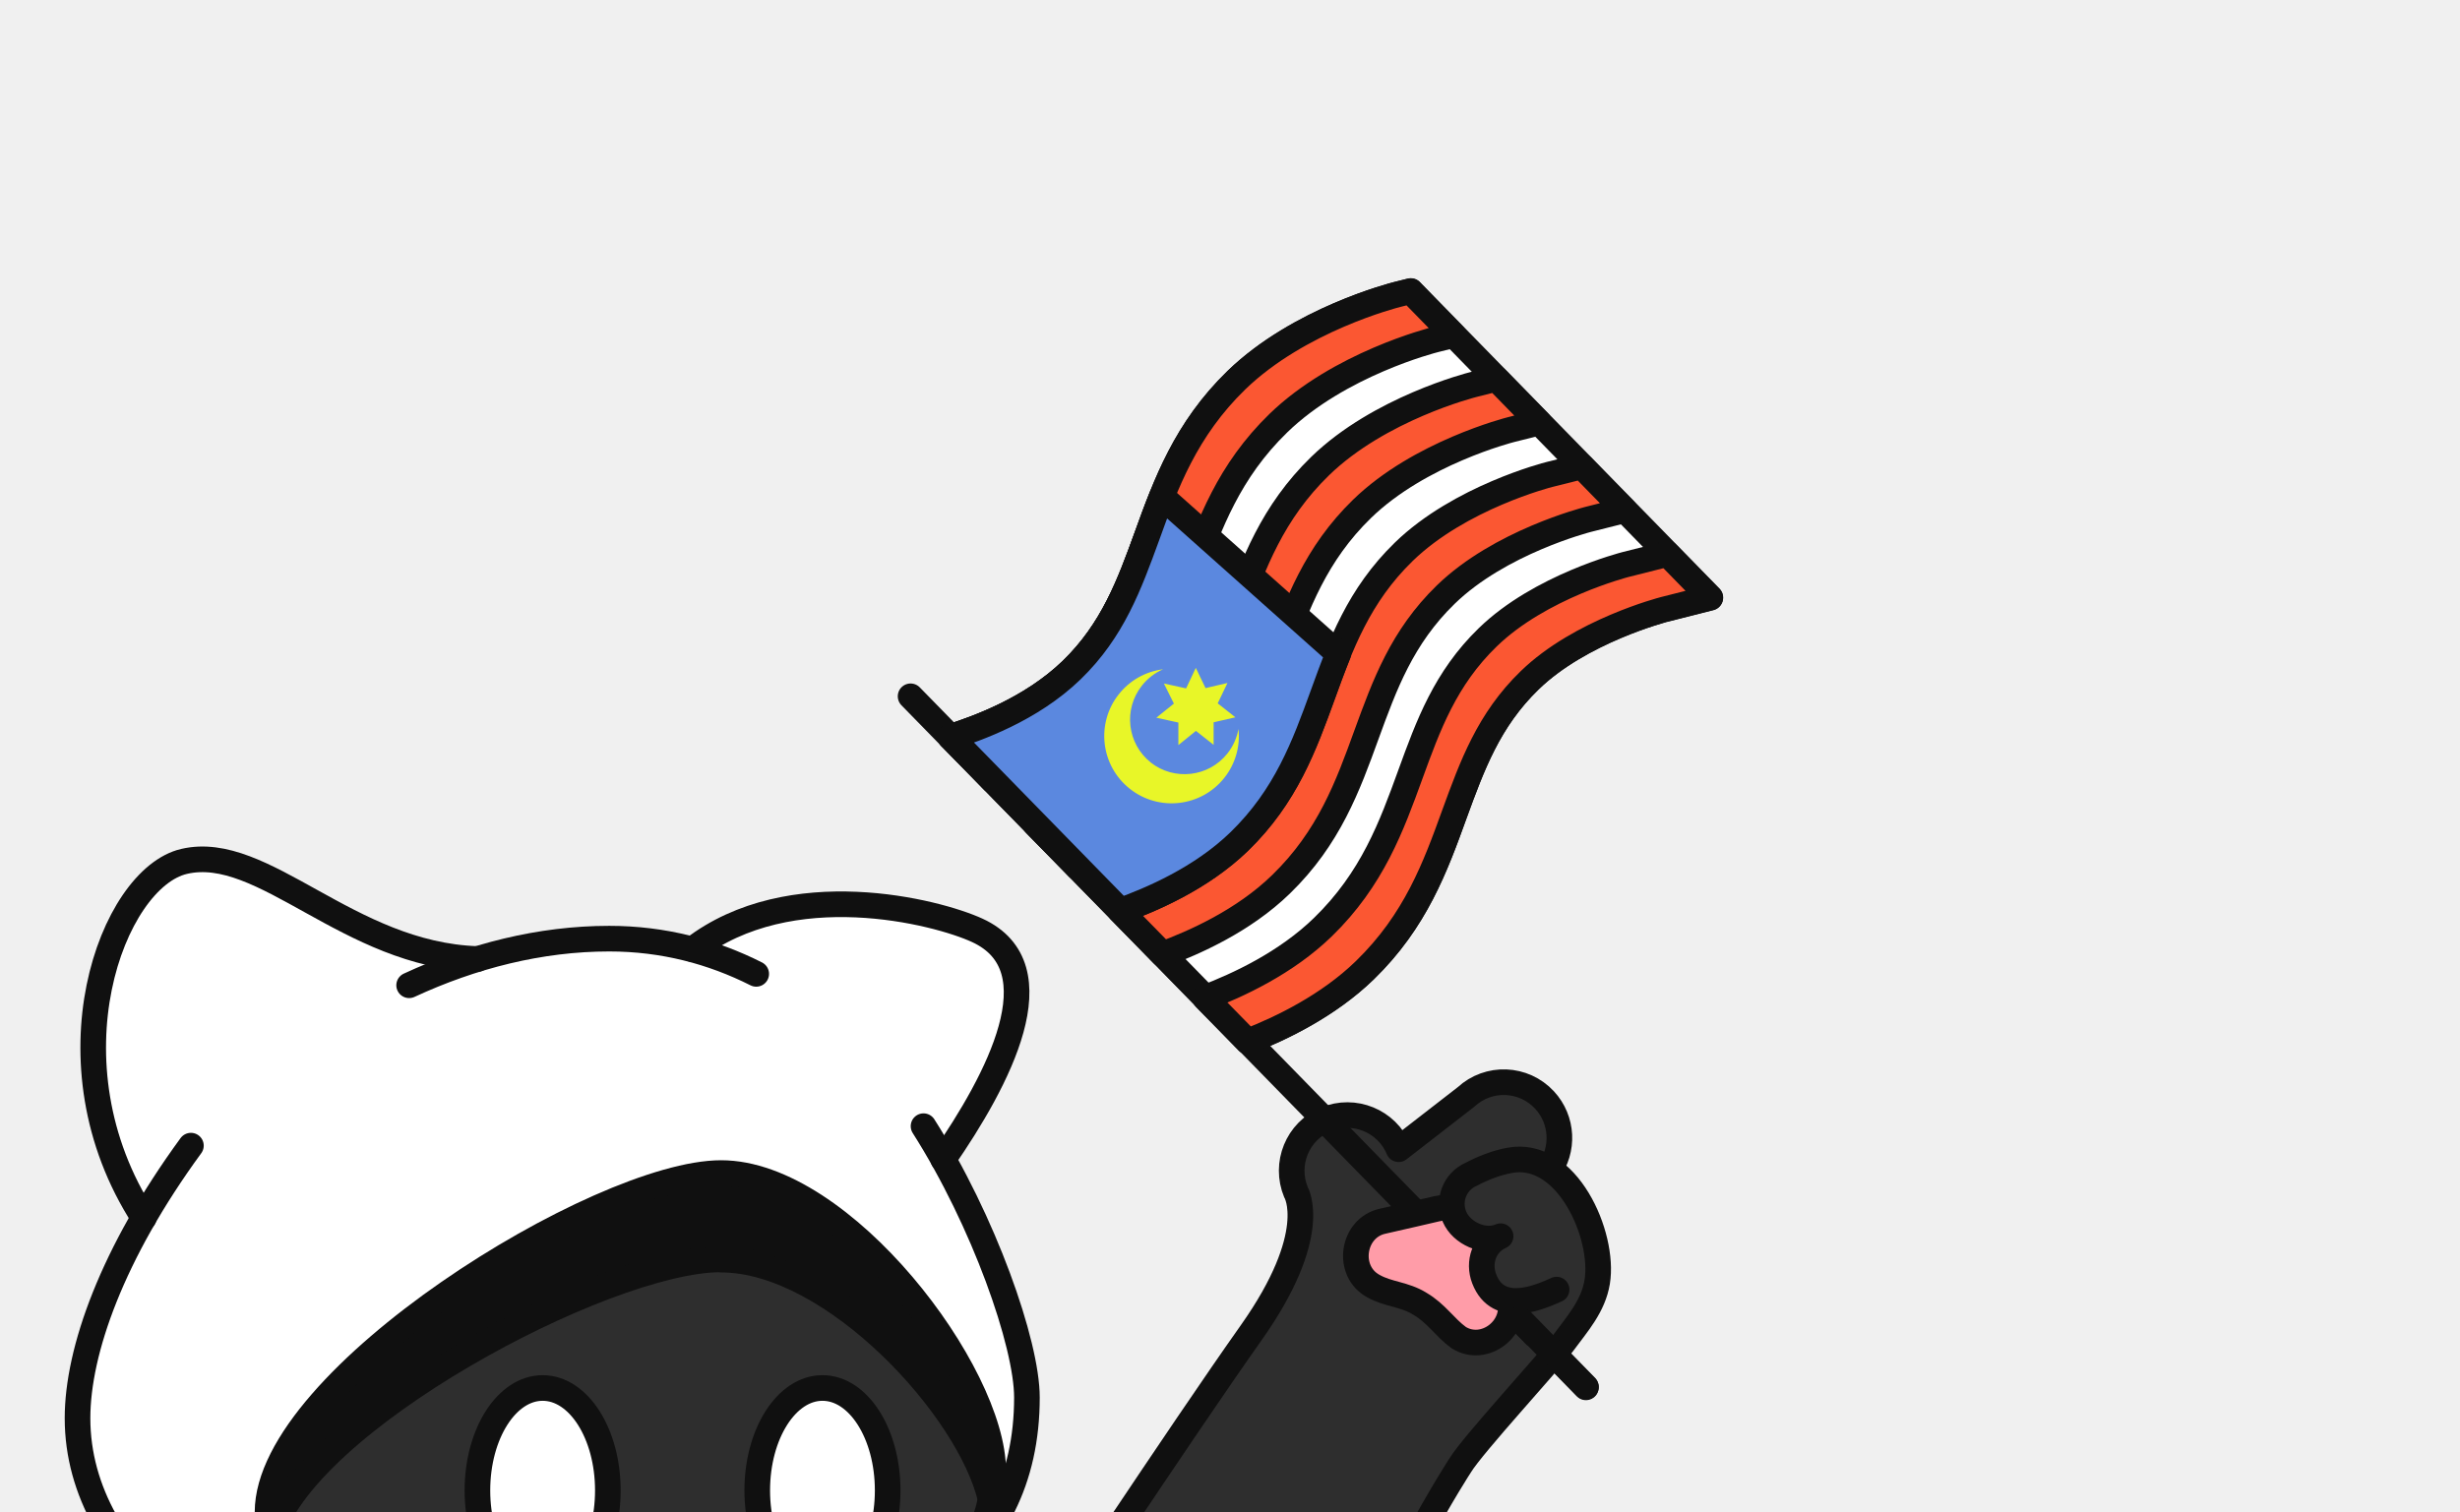
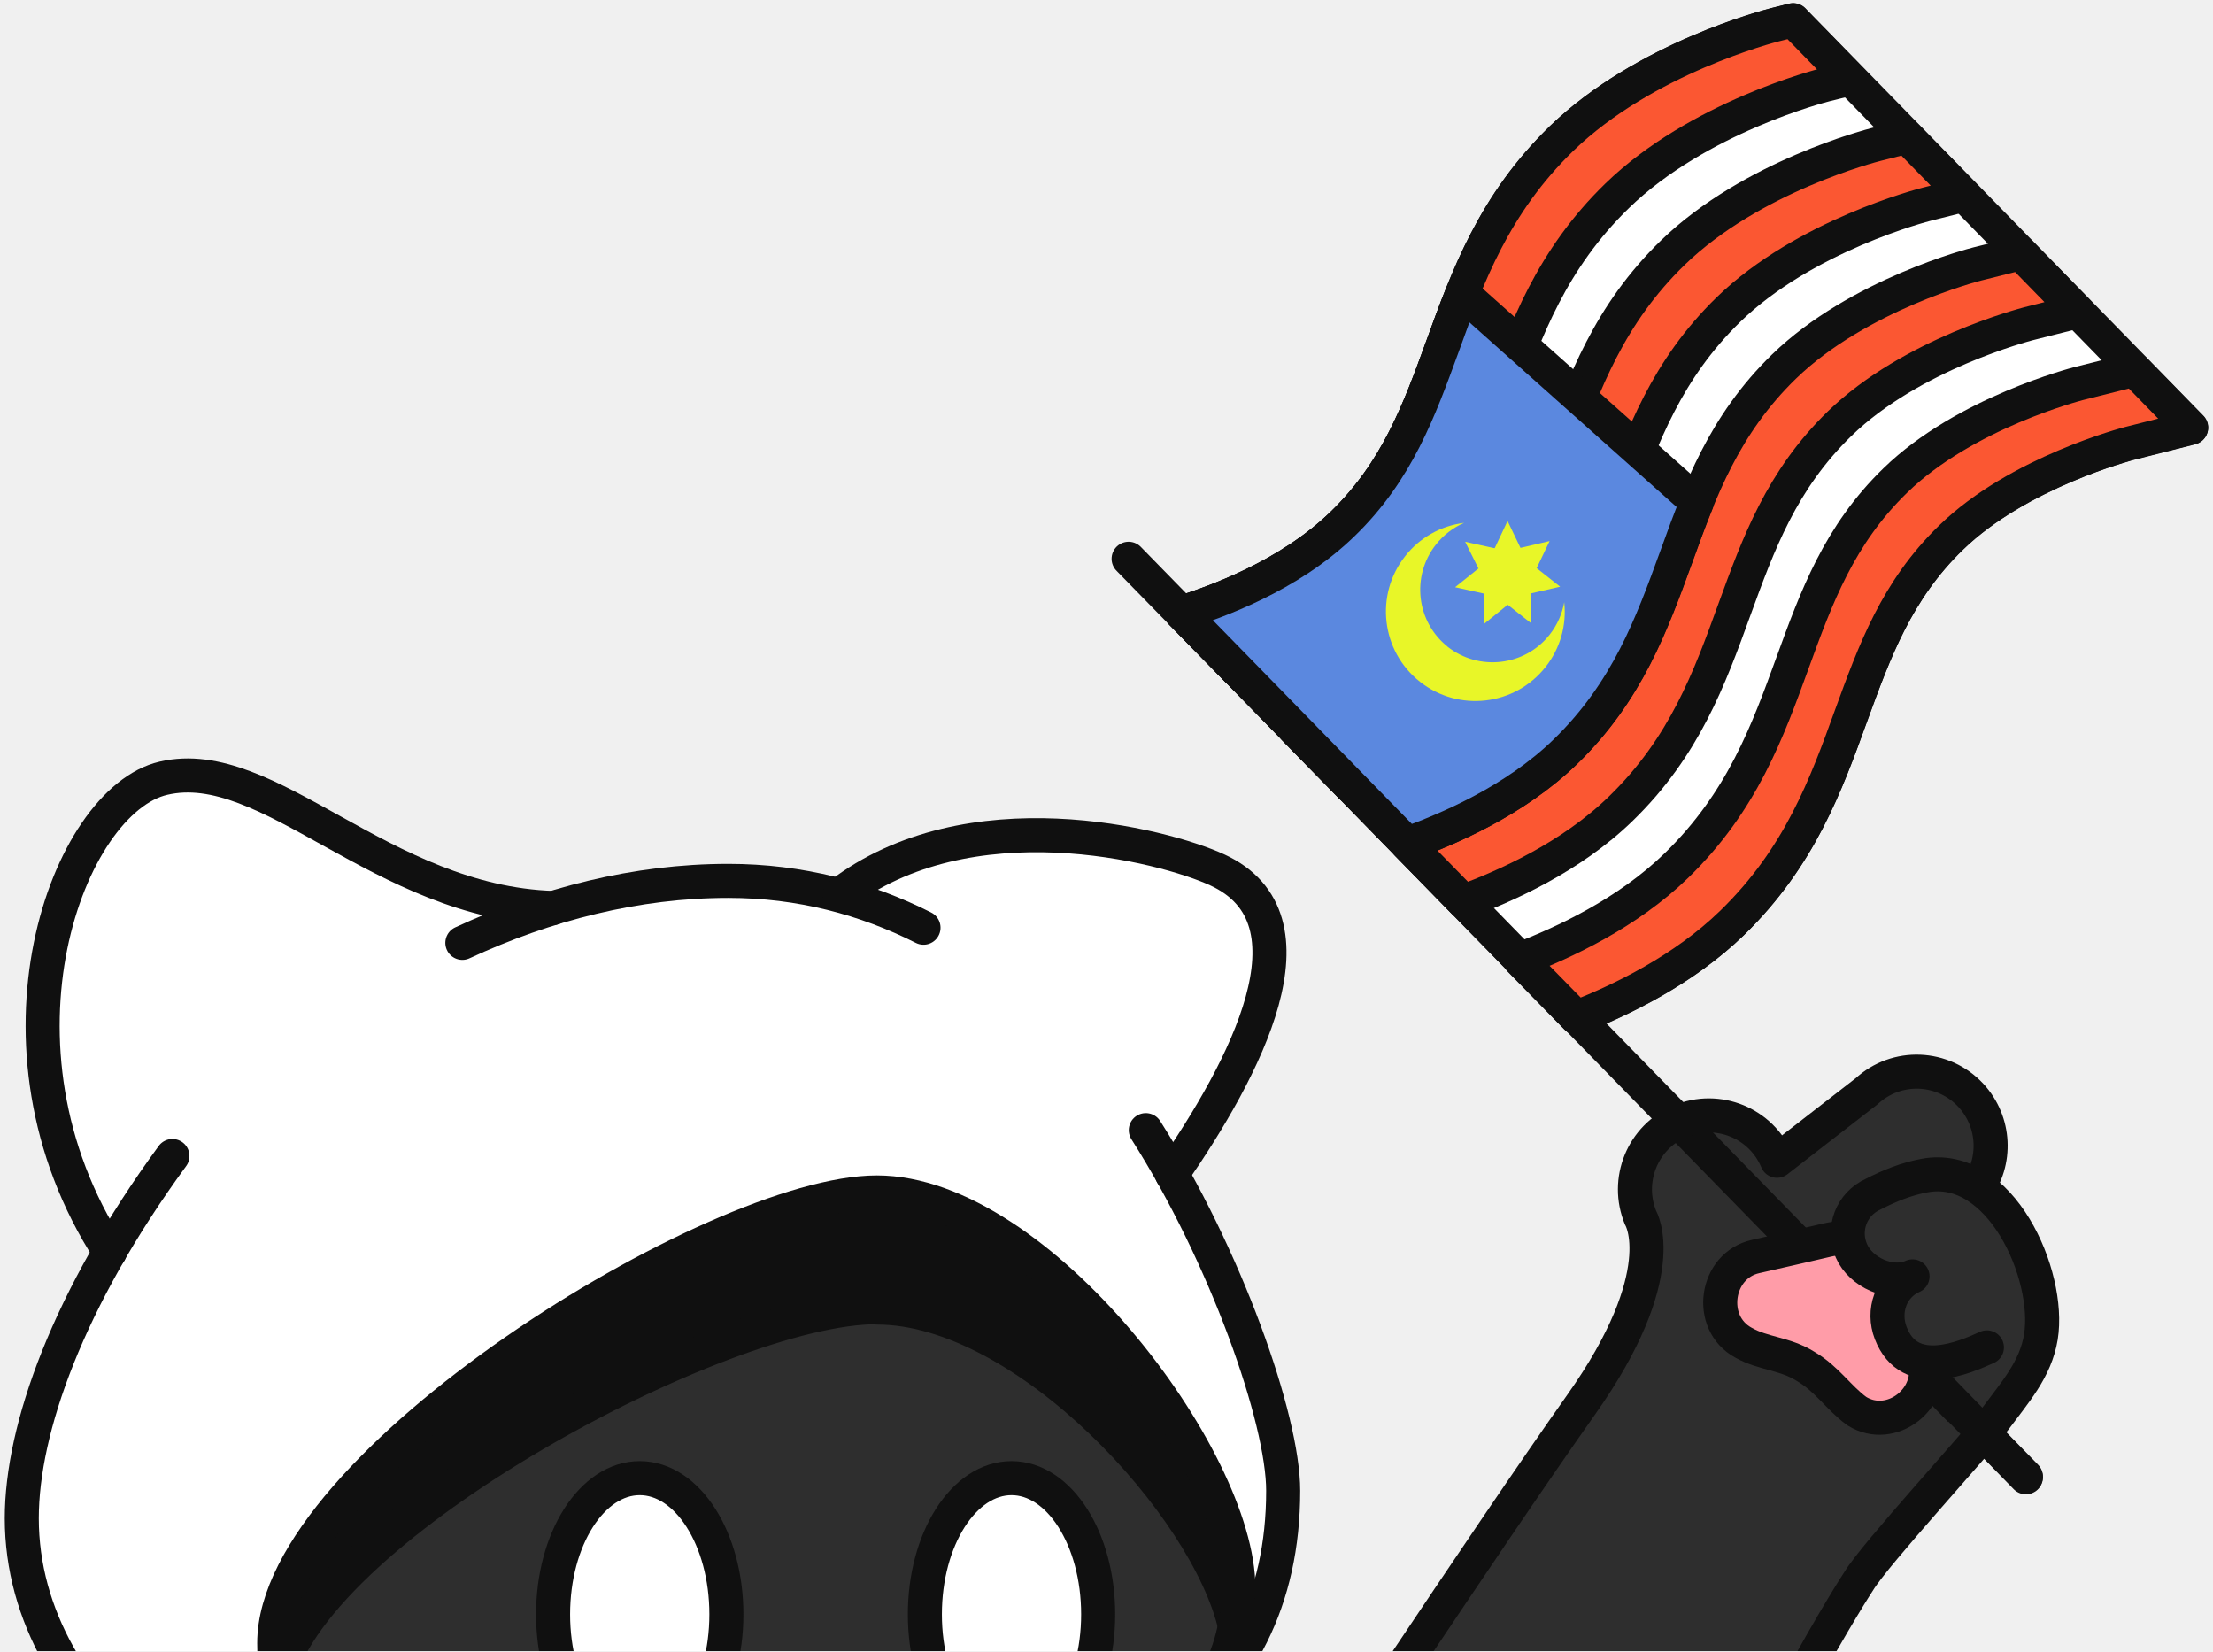
- <svg xmlns="http://www.w3.org/2000/svg" width="192" height="118" viewBox="0 0 192 118" fill="none">
-   <g clip-path="url(#clip0_288_2257)">
-     <mask id="mask0_288_2257" style="mask-type:luminance" maskUnits="userSpaceOnUse" x="0" y="-7" width="192" height="143">
-       <path d="M192 -7H0V136H192V-7Z" fill="white" />
+ <svg xmlns="http://www.w3.org/2000/svg" width="130" height="97" viewBox="0 0 130 97" fill="none">
+   <g clip-path="url(#clip0_769_2728)">
+     <mask id="mask0_769_2728" style="mask-type:luminance" maskUnits="userSpaceOnUse" x="0" y="0" width="130" height="97">
+       <path d="M130 0H0V97H130V0Z" fill="white" />
    </mask>
-     <g mask="url(#mask0_288_2257)">
-       <path d="M101.091 139.43C103.211 134.65 106.371 129.8 108.341 125.19C109.921 121.49 111.751 117.89 113.851 114.44C114.821 112.85 120.841 106.39 121.961 104.9C123.081 103.41 124.331 102.04 124.651 100.13C125.081 97.47 123.621 93.21 121.041 91.42C122.281 89.77 122.211 87.44 120.751 85.87C119.111 84.12 116.351 84.01 114.591 85.63L109.301 89.7C108.371 87.49 105.811 86.46 103.591 87.38C101.361 88.3 100.331 90.84 101.251 93.06C101.251 93.06 103.221 96.3 97.731 103.99C92.241 111.68 80.891 128.75 80.891 128.75" fill="#2E2E2E" />
-       <path d="M71.07 54.36L118.65 103.05L123.78 108.31" stroke="#101010" stroke-width="2" stroke-linecap="round" stroke-linejoin="round" />
-       <path d="M97.392 81.29C100.032 80.26 103.682 78.49 106.532 75.73C110.502 71.87 112.042 67.64 113.522 63.55C114.902 59.77 116.192 56.21 119.392 53.1C123.352 49.25 129.802 47.6 129.862 47.57L133.492 46.65L110.112 22.72L109.072 22.98C108.762 23.06 101.402 24.94 96.512 29.67C92.542 33.53 91.002 37.76 89.522 41.85C88.152 45.63 86.852 49.19 83.652 52.3C80.452 55.4 76.152 56.9 74.182 57.53L97.392 81.28V81.29Z" fill="white" stroke="#101010" stroke-width="2" stroke-linecap="round" stroke-linejoin="round" />
-       <path d="M94.07 77.89C96.611 76.92 100.361 75.19 103.251 72.38C107.111 68.63 108.611 64.5 110.081 60.45C111.471 56.63 112.801 52.97 116.111 49.76C120.201 45.78 126.781 44.1 126.881 44.07L130.141 43.25L133.481 46.67L129.851 47.59C129.791 47.61 123.341 49.27 119.381 53.12C116.181 56.22 114.891 59.79 113.511 63.57C112.031 67.66 110.491 71.89 106.521 75.75C103.681 78.51 100.021 80.28 97.38 81.31L94.061 77.92L94.07 77.89Z" fill="#FB5732" stroke="#101010" stroke-width="2" stroke-linecap="round" stroke-linejoin="round" />
-       <path d="M123.46 36.41L120.94 37.04C120.77 37.08 113.93 38.84 109.57 43.07C106.04 46.5 104.64 50.35 103.22 54.26C101.78 58.22 100.35 62.16 96.71 65.7C93.71 68.61 89.78 70.26 87.43 71.11L90.75 74.5C93.2 73.59 97.04 71.9 99.98 69.04C103.73 65.4 105.2 61.36 106.65 57.36C108.06 53.49 109.42 49.74 112.84 46.42C117.06 42.32 123.78 40.6 123.91 40.56L126.8 39.83L123.46 36.41Z" fill="#FB5732" stroke="#101010" stroke-width="2" stroke-linecap="round" stroke-linejoin="round" />
-       <path d="M80.811 64.32C82.971 63.58 87.091 62 90.181 59C93.601 55.68 94.961 51.93 96.371 48.06C97.821 44.06 99.291 40.02 103.041 36.38C107.661 31.9 114.761 30.08 115.001 30.02L116.781 29.57L120.121 32.99L117.971 33.53C117.771 33.58 110.791 35.37 106.311 39.72C102.671 43.26 101.241 47.2 99.801 51.16C98.381 55.07 96.981 58.92 93.451 62.35C90.401 65.31 86.381 66.92 84.121 67.72L80.801 64.33L80.811 64.32Z" fill="#FB5732" stroke="#101010" stroke-width="2" stroke-linecap="round" stroke-linejoin="round" />
-       <path d="M110.1 22.73L109.06 22.99C108.75 23.07 101.39 24.95 96.5 29.68C92.53 33.54 90.99 37.77 89.51 41.86C88.14 45.64 86.84 49.2 83.64 52.31C80.44 55.41 76.14 56.91 74.17 57.54L77.49 60.93C79.55 60.25 83.76 58.71 86.91 55.66C90.22 52.45 91.55 48.79 92.94 44.97C94.41 40.92 95.91 36.79 99.77 33.04C104.52 28.43 111.75 26.58 112.03 26.51L113.44 26.16L110.1 22.74V22.73Z" fill="#FB5732" stroke="#101010" stroke-width="2" stroke-linecap="round" stroke-linejoin="round" />
-       <path d="M120.861 91.42C122.081 89.77 121.991 87.44 120.551 85.88C118.921 84.12 116.181 84.01 114.421 85.64L109.161 89.72C108.231 87.5 105.691 86.47 103.481 87.39C101.261 88.32 100.231 90.86 101.151 93.08C101.151 93.08 103.111 96.33 97.651 104.05C92.191 111.77 80.891 128.89 80.891 128.89" stroke="#101010" stroke-width="2" stroke-linecap="round" stroke-linejoin="round" />
-       <path d="M116.621 97.07C116.071 95.1 114.101 93.92 112.131 94.37C112.131 94.37 108.961 95.11 107.911 95.34C105.531 95.86 105.041 99.25 107.201 100.41C108.351 101.06 109.621 101.03 110.831 101.79C112.111 102.54 112.751 103.62 113.841 104.42C115.871 105.7 118.511 103.64 117.801 101.31L116.611 97.08H116.621V97.07Z" fill="#FF9CA8" stroke="#101010" stroke-width="2" stroke-linecap="round" stroke-linejoin="round" />
-       <path d="M121.491 100.68C120.221 101.25 116.951 102.72 115.841 99.84C115.341 98.54 115.841 97.08 117.121 96.51C115.851 97.08 114.081 96.28 113.531 95.01C112.971 93.74 113.531 92.25 114.811 91.68C115.751 91.19 116.781 90.78 117.821 90.59C122.291 89.74 125.251 96.42 124.661 100.07C124.351 101.98 123.101 103.36 122.001 104.85C120.901 106.34 114.921 112.81 113.961 114.41C113.961 114.41 108.461 122.76 101.311 139.44" fill="#2E2E2E" />
-       <path d="M121.491 100.68C120.221 101.25 116.951 102.72 115.841 99.84C115.341 98.54 115.841 97.08 117.121 96.51C115.851 97.08 114.081 96.28 113.531 95.01C112.971 93.74 113.531 92.25 114.811 91.68C115.751 91.19 116.781 90.78 117.821 90.59C122.291 89.74 125.251 96.42 124.661 100.07C124.351 101.98 123.101 103.36 122.001 104.85C120.901 106.34 114.921 112.81 113.961 114.41C113.961 114.41 108.461 122.76 101.311 139.44" stroke="#101010" stroke-width="2" stroke-linecap="round" stroke-linejoin="round" />
-       <path d="M118.65 103.02L123.78 108.27" stroke="#101010" stroke-width="2" stroke-linecap="round" stroke-linejoin="round" />
-       <path d="M54.421 129.27C67.571 128.41 77.521 124.09 77.521 114.83C77.521 107.16 65.751 91.58 56.281 91.58C46.811 91.58 20.881 107.6 20.881 118.05C20.881 127.31 30.841 128.41 43.981 129.27H54.411H54.421Z" fill="#2E2E2E" />
-       <path d="M56.291 98.34C65.021 98.34 75.701 109.97 77.321 117.06C77.461 116.34 77.531 115.6 77.531 114.81C77.531 107.14 65.761 91.56 56.281 91.56C46.801 91.56 20.881 107.58 20.881 118.03C20.881 118.79 20.951 119.5 21.081 120.16C23.441 111.02 47.171 98.32 56.271 98.32L56.291 98.34Z" fill="#101010" stroke="#101010" stroke-width="2" stroke-linecap="round" stroke-linejoin="round" />
-       <path d="M64.192 124.37C67.002 124.37 69.282 120.79 69.282 116.36C69.282 111.93 67.002 108.36 64.192 108.36C61.382 108.36 59.102 111.94 59.102 116.36C59.102 120.78 61.382 124.37 64.192 124.37Z" fill="white" stroke="#101010" stroke-width="2" stroke-miterlimit="10" stroke-linecap="round" />
-       <path d="M42.352 124.37C45.162 124.37 47.442 120.79 47.442 116.36C47.442 111.93 45.162 108.36 42.352 108.36C39.542 108.36 37.262 111.94 37.262 116.36C37.262 120.78 39.542 124.37 42.352 124.37Z" fill="white" stroke="#101010" stroke-width="2" stroke-miterlimit="10" stroke-linecap="round" />
-       <path d="M46.33 137.42C43.26 130.71 37.27 128.74 37.27 128.74H37.23C27.57 127.75 20.89 125.64 20.89 118.05C20.89 107.6 46.71 91.58 56.29 91.58C65.87 91.58 77.54 107.15 77.54 114.83C77.54 118.55 75.93 121.47 73.16 123.69C77.61 120.28 80.17 115.51 80.17 109.11C80.17 105.38 77.52 97.42 73.64 90.52C77.89 84.36 82.6 75.54 76.29 72.64C73.11 71.18 61.7 68.25 54.09 74.12V74.14C52.03 73.59 49.86 73.29 47.57 73.29C44.07 73.29 40.62 73.86 37.29 74.87C27.18 74.54 20.58 65.8 14.39 67.25C8.77 68.55 3.38 82.93 11.24 95.08C7.69 101.21 6.07 106.67 6.07 110.73C6.07 120.83 15.79 128.81 26.7 132C25.03 133.21 21.96 136.38 21.19 143.09" fill="white" />
-       <path d="M31.081 133C18.541 130.9 6.051 122.17 6.051 110.72C6.051 105.46 8.761 97.84 14.901 89.44" stroke="#101010" stroke-width="2" stroke-linecap="round" stroke-linejoin="round" />
-       <path d="M72.08 87.92C76.77 95.29 80.15 104.89 80.15 109.1C80.15 115.55 77.57 120.34 73.06 123.75" stroke="#101010" stroke-width="2" stroke-linecap="round" stroke-linejoin="round" />
-       <path d="M31.932 76.92C36.852 74.64 42.152 73.28 47.552 73.28C51.782 73.28 55.612 74.31 59.022 76.03" stroke="#101010" stroke-width="2" stroke-linecap="round" stroke-linejoin="round" />
-       <path d="M37.27 74.87C27.16 74.54 20.56 65.8 14.37 67.25C8.75 68.55 3.36 82.93 11.22 95.08" stroke="#101010" stroke-width="2" stroke-linecap="round" stroke-linejoin="round" />
-       <path d="M54.07 74.11C61.68 68.24 73.09 71.17 76.27 72.63C82.59 75.53 77.88 84.35 73.62 90.51" stroke="#101010" stroke-width="2" stroke-linecap="round" stroke-linejoin="round" />
-       <path d="M54.421 129.27C67.571 128.41 77.521 124.09 77.521 114.83C77.521 107.16 65.751 91.58 56.281 91.58C46.811 91.58 20.881 107.6 20.881 118.05C20.881 127.31 30.841 128.41 43.981 129.27H54.411H54.421Z" stroke="#101010" stroke-width="2" stroke-linecap="round" stroke-linejoin="round" />
-       <path d="M74.182 57.54C76.152 56.91 80.452 55.42 83.652 52.31C86.852 49.21 88.142 45.64 89.522 41.86C89.892 40.84 90.262 39.8 90.682 38.77L104.452 51.04C104.022 52.1 103.632 53.17 103.242 54.25C101.802 58.21 100.372 62.15 96.732 65.69C93.732 68.6 89.802 70.25 87.452 71.1L74.192 57.53L74.182 57.54Z" fill="black" />
-       <path d="M74.182 57.54C76.152 56.91 80.452 55.42 83.652 52.31C86.852 49.21 88.142 45.64 89.522 41.86C89.892 40.84 90.262 39.8 90.682 38.77L104.452 51.04C104.022 52.1 103.632 53.17 103.242 54.25C101.802 58.21 100.372 62.15 96.732 65.69C93.732 68.6 89.802 70.25 87.452 71.1L74.192 57.53L74.182 57.54Z" fill="#5B88DF" />
-       <path d="M74.182 57.54C76.152 56.91 80.452 55.42 83.652 52.31C86.852 49.21 88.142 45.64 89.522 41.86C89.892 40.84 90.262 39.8 90.682 38.77L104.452 51.04C104.022 52.1 103.632 53.17 103.242 54.25C101.802 58.21 100.372 62.15 96.732 65.69C93.732 68.6 89.802 70.25 87.452 71.1L74.192 57.53L74.182 57.54Z" stroke="#101010" stroke-width="2" stroke-linecap="round" stroke-linejoin="round" />
+     <g mask="url(#mask0_769_2728)">
+       <path d="M96.319 117.89C98.439 113.11 101.599 108.26 103.569 103.65C105.149 99.95 106.979 96.35 109.079 92.9C110.049 91.31 116.069 84.85 117.189 83.36C118.309 81.87 119.559 80.5 119.879 78.59C120.309 75.93 118.849 71.67 116.269 69.88C117.509 68.23 117.439 65.9 115.979 64.33C114.339 62.58 111.579 62.47 109.819 64.09L104.529 68.16C103.599 65.95 101.039 64.92 98.819 65.84C96.589 66.76 95.559 69.3 96.479 71.52C96.479 71.52 98.449 74.76 92.959 82.45C87.469 90.14 76.119 107.21 76.119 107.21" fill="#2E2E2E" />
+       <path d="M66.299 32.82L113.879 81.51L119.009 86.77" stroke="#101010" stroke-width="2" stroke-linecap="round" stroke-linejoin="round" />
+       <path d="M92.62 59.75C95.26 58.72 98.91 56.95 101.76 54.19C105.73 50.33 107.27 46.1 108.75 42.01C110.13 38.23 111.42 34.67 114.62 31.56C118.58 27.71 125.03 26.06 125.09 26.03L128.72 25.11L105.34 1.18L104.3 1.44C103.99 1.52 96.63 3.4 91.74 8.13C87.77 11.99 86.23 16.22 84.75 20.31C83.38 24.09 82.08 27.65 78.88 30.76C75.68 33.86 71.38 35.36 69.41 35.99L92.62 59.74V59.75Z" fill="white" stroke="#101010" stroke-width="2" stroke-linecap="round" stroke-linejoin="round" />
+       <path d="M89.299 56.35C91.839 55.38 95.589 53.65 98.479 50.84C102.339 47.09 103.839 42.96 105.309 38.91C106.699 35.09 108.029 31.43 111.339 28.22C115.429 24.24 122.009 22.56 122.109 22.53L125.369 21.71L128.709 25.13L125.079 26.05C125.019 26.07 118.569 27.73 114.609 31.58C111.409 34.68 110.119 38.25 108.739 42.03C107.259 46.12 105.719 50.35 101.749 54.21C98.909 56.97 95.249 58.74 92.609 59.77L89.289 56.38V56.35H89.299Z" fill="#FB5732" stroke="#101010" stroke-width="2" stroke-linecap="round" stroke-linejoin="round" />
+       <path d="M118.69 14.87L116.17 15.5C116 15.54 109.16 17.3 104.8 21.53C101.27 24.96 99.87 28.81 98.45 32.72C97.01 36.68 95.58 40.62 91.94 44.16C88.94 47.07 85.01 48.72 82.66 49.57L85.98 52.96C88.43 52.05 92.27 50.36 95.21 47.5C98.96 43.86 100.43 39.82 101.88 35.82C103.29 31.95 104.65 28.2 108.07 24.88C112.29 20.78 119.01 19.06 119.14 19.02L122.03 18.29L118.69 14.87Z" fill="#FB5732" stroke="#101010" stroke-width="2" stroke-linecap="round" stroke-linejoin="round" />
+       <path d="M76.039 42.78C78.199 42.04 82.319 40.46 85.409 37.46C88.829 34.14 90.189 30.39 91.599 26.52C93.049 22.52 94.519 18.48 98.269 14.84C102.889 10.36 109.989 8.54 110.229 8.48L112.009 8.03L115.349 11.45L113.199 11.99C112.999 12.04 106.019 13.83 101.539 18.18C97.899 21.72 96.469 25.66 95.029 29.62C93.609 33.53 92.209 37.38 88.679 40.81C85.629 43.77 81.609 45.38 79.349 46.18L76.029 42.79H76.039V42.78Z" fill="#FB5732" stroke="#101010" stroke-width="2" stroke-linecap="round" stroke-linejoin="round" />
+       <path d="M105.328 1.19L104.288 1.45C103.978 1.53 96.618 3.41 91.728 8.14C87.758 12 86.218 16.23 84.738 20.32C83.368 24.1 82.068 27.66 78.868 30.77C75.668 33.87 71.368 35.37 69.398 36L72.718 39.39C74.778 38.71 78.988 37.17 82.138 34.12C85.448 30.91 86.778 27.25 88.168 23.43C89.638 19.38 91.138 15.25 94.998 11.5C99.748 6.89 106.978 5.04 107.258 4.97L108.668 4.62L105.328 1.2V1.19Z" fill="#FB5732" stroke="#101010" stroke-width="2" stroke-linecap="round" stroke-linejoin="round" />
+       <path d="M116.089 69.88C117.309 68.23 117.219 65.9 115.779 64.34C114.149 62.58 111.409 62.47 109.649 64.1L104.389 68.18C103.459 65.96 100.919 64.93 98.709 65.85C96.489 66.78 95.459 69.32 96.379 71.54C96.379 71.54 98.339 74.79 92.879 82.51C87.419 90.23 76.119 107.35 76.119 107.35" stroke="#101010" stroke-width="2" stroke-linecap="round" stroke-linejoin="round" />
+       <path d="M111.85 75.53C111.3 73.56 109.33 72.38 107.36 72.83C107.36 72.83 104.19 73.57 103.14 73.8C100.76 74.32 100.27 77.71 102.43 78.87C103.58 79.52 104.85 79.49 106.06 80.25C107.34 81 107.98 82.08 109.07 82.88C111.1 84.16 113.74 82.1 113.03 79.77L111.84 75.54H111.85V75.53Z" fill="#FF9CA8" stroke="#101010" stroke-width="2" stroke-linecap="round" stroke-linejoin="round" />
+       <path d="M116.719 79.14C115.449 79.71 112.179 81.18 111.069 78.3C110.569 77 111.069 75.54 112.349 74.97C111.079 75.54 109.309 74.74 108.759 73.47C108.199 72.2 108.759 70.71 110.039 70.14C110.979 69.65 112.009 69.24 113.049 69.05C117.519 68.2 120.479 74.88 119.889 78.53C119.579 80.44 118.329 81.82 117.229 83.31C116.129 84.8 110.149 91.27 109.189 92.87C109.189 92.87 103.689 101.22 96.539 117.9" fill="#2E2E2E" />
+       <path d="M116.719 79.14C115.449 79.71 112.179 81.18 111.069 78.3C110.569 77 111.069 75.54 112.349 74.97C111.079 75.54 109.309 74.74 108.759 73.47C108.199 72.2 108.759 70.71 110.039 70.14C110.979 69.65 112.009 69.24 113.049 69.05C117.519 68.2 120.479 74.88 119.889 78.53C119.579 80.44 118.329 81.82 117.229 83.31C116.129 84.8 110.149 91.27 109.189 92.87C109.189 92.87 103.689 101.22 96.539 117.9" stroke="#101010" stroke-width="2" stroke-linecap="round" stroke-linejoin="round" />
+       <path d="M113.879 81.48L119.009 86.73" stroke="#101010" stroke-width="2" stroke-linecap="round" stroke-linejoin="round" />
+       <path d="M49.649 107.73C62.799 106.87 72.749 102.55 72.749 93.29C72.749 85.62 60.979 70.04 51.509 70.04C42.039 70.04 16.109 86.06 16.109 96.51C16.109 105.77 26.069 106.87 39.209 107.73H49.649Z" fill="#2E2E2E" />
+       <path d="M51.519 76.8C60.249 76.8 70.929 88.43 72.549 95.52C72.689 94.8 72.759 94.06 72.759 93.27C72.759 85.6 60.989 70.02 51.509 70.02C42.029 70.02 16.109 86.04 16.109 96.49C16.109 97.25 16.179 97.96 16.309 98.62C18.669 89.48 42.399 76.78 51.499 76.78L51.519 76.8Z" fill="#101010" stroke="#101010" stroke-width="2" stroke-linecap="round" stroke-linejoin="round" />
+       <path d="M59.42 102.83C62.23 102.83 64.51 99.25 64.51 94.82C64.51 90.39 62.23 86.82 59.42 86.82C56.61 86.82 54.33 90.4 54.33 94.82C54.33 99.24 56.61 102.83 59.42 102.83Z" fill="white" stroke="#101010" stroke-width="2" stroke-miterlimit="10" stroke-linecap="round" />
+       <path d="M37.58 102.83C40.39 102.83 42.67 99.25 42.67 94.82C42.67 90.39 40.39 86.82 37.58 86.82C34.77 86.82 32.49 90.4 32.49 94.82C32.49 99.24 34.77 102.83 37.58 102.83Z" fill="white" stroke="#101010" stroke-width="2" stroke-miterlimit="10" stroke-linecap="round" />
+       <path d="M41.559 115.88C38.489 109.17 32.499 107.2 32.499 107.2H32.459C22.799 106.21 16.119 104.1 16.119 96.51C16.119 86.06 41.939 70.04 51.519 70.04C61.099 70.04 72.769 85.61 72.769 93.29C72.769 97.01 71.159 99.93 68.389 102.15C72.839 98.74 75.399 93.97 75.399 87.57C75.399 83.84 72.749 75.88 68.869 68.98C73.119 62.82 77.829 54 71.519 51.1C68.339 49.64 56.929 46.71 49.319 52.58V52.6C47.259 52.05 45.089 51.75 42.799 51.75C39.299 51.75 35.849 52.32 32.519 53.33C22.409 53 15.809 44.26 9.619 45.71C3.999 47.01 -1.391 61.39 6.469 73.54C2.919 79.67 1.299 85.13 1.299 89.19C1.299 99.29 11.019 107.27 21.929 110.46C20.259 111.67 17.189 114.84 16.419 121.55" fill="white" />
+       <path d="M26.309 111.46C13.769 109.36 1.279 100.63 1.279 89.18C1.279 83.92 3.989 76.3 10.129 67.9" stroke="#101010" stroke-width="2" stroke-linecap="round" stroke-linejoin="round" />
+       <path d="M67.309 66.38C71.999 73.75 75.379 83.35 75.379 87.56C75.379 94.01 72.799 98.8 68.289 102.21" stroke="#101010" stroke-width="2" stroke-linecap="round" stroke-linejoin="round" />
+       <path d="M27.16 55.38C32.08 53.1 37.38 51.74 42.78 51.74C47.01 51.74 50.84 52.77 54.25 54.49" stroke="#101010" stroke-width="2" stroke-linecap="round" stroke-linejoin="round" />
+       <path d="M32.499 53.33C22.389 53 15.789 44.26 9.599 45.71C3.979 47.01 -1.411 61.39 6.449 73.54" stroke="#101010" stroke-width="2" stroke-linecap="round" stroke-linejoin="round" />
+       <path d="M49.299 52.57C56.909 46.7 68.319 49.63 71.499 51.09C77.819 53.99 73.109 62.81 68.849 68.97" stroke="#101010" stroke-width="2" stroke-linecap="round" stroke-linejoin="round" />
+       <path d="M49.649 107.73C62.799 106.87 72.749 102.55 72.749 93.29C72.749 85.62 60.979 70.04 51.509 70.04C42.039 70.04 16.109 86.06 16.109 96.51C16.109 105.77 26.069 106.87 39.209 107.73H49.649Z" stroke="#101010" stroke-width="2" stroke-linecap="round" stroke-linejoin="round" />
+       <path d="M69.41 36C71.38 35.37 75.68 33.88 78.88 30.77C82.08 27.67 83.37 24.1 84.75 20.32C85.12 19.3 85.49 18.26 85.91 17.23L99.68 29.5C99.25 30.56 98.86 31.63 98.47 32.71C97.03 36.67 95.6 40.61 91.96 44.15C88.96 47.06 85.03 48.71 82.68 49.56L69.42 35.99L69.41 36Z" fill="black" />
+       <path d="M69.41 36C71.38 35.37 75.68 33.88 78.88 30.77C82.08 27.67 83.37 24.1 84.75 20.32C85.12 19.3 85.49 18.26 85.91 17.23L99.68 29.5C99.25 30.56 98.86 31.63 98.47 32.71C97.03 36.67 95.6 40.61 91.96 44.15C88.96 47.06 85.03 48.71 82.68 49.56L69.42 35.99L69.41 36Z" fill="#5B88DF" />
+       <path d="M69.41 36C71.38 35.37 75.68 33.88 78.88 30.77C82.08 27.67 83.37 24.1 84.75 20.32C85.12 19.3 85.49 18.26 85.91 17.23L99.68 29.5C99.25 30.56 98.86 31.63 98.47 32.71C97.03 36.67 95.6 40.61 91.96 44.15C88.96 47.06 85.03 48.71 82.68 49.56L69.42 35.99L69.41 36Z" stroke="#101010" stroke-width="2" stroke-linecap="round" stroke-linejoin="round" />
+       <path fill-rule="evenodd" clip-rule="evenodd" d="M85.029 37.98C86.879 39.44 89.569 39.13 91.029 37.28C91.489 36.7 91.769 36.04 91.889 35.37C92.039 36.74 91.639 38.11 90.789 39.18C88.989 41.46 85.679 41.84 83.409 40.04C81.129 38.24 80.749 34.93 82.549 32.66C83.399 31.58 84.639 30.88 86.009 30.71C85.359 30.99 84.789 31.43 84.349 31.99C82.889 33.84 83.199 36.53 85.049 37.99H85.029V37.98ZM87.789 32.2L86.069 31.82L86.849 33.39L85.479 34.49L87.199 34.87V36.63L88.569 35.52L89.949 36.61V34.85L91.649 34.46L90.269 33.37L91.029 31.78L89.319 32.18L88.559 30.6L87.809 32.19H87.789V32.2Z" fill="#E8F628" />
    </g>
-     <path fill-rule="evenodd" clip-rule="evenodd" d="M89.801 59.52C91.651 60.98 94.341 60.67 95.801 58.82C96.261 58.24 96.541 57.58 96.661 56.91C96.811 58.28 96.411 59.65 95.561 60.72C93.761 63 90.451 63.38 88.181 61.58C85.901 59.78 85.521 56.47 87.321 54.2C88.171 53.12 89.411 52.42 90.781 52.25C90.131 52.53 89.561 52.97 89.121 53.53C87.661 55.38 87.971 58.07 89.821 59.53L89.801 59.52ZM92.561 53.74L90.841 53.36L91.621 54.93L90.251 56.03L91.971 56.41V58.17L93.341 57.06L94.721 58.15V56.39L96.421 56L95.041 54.91L95.801 53.32L94.091 53.72L93.331 52.14L92.581 53.73L92.561 53.74Z" fill="#E8F628" />
  </g>
  <defs>
-     <clipPath id="clip0_288_2257">
-       <rect width="192" height="151" fill="white" transform="translate(0 -7)" />
+     <clipPath id="clip0_769_2728">
+       <rect width="130" height="97" fill="white" />
    </clipPath>
  </defs>
</svg>
